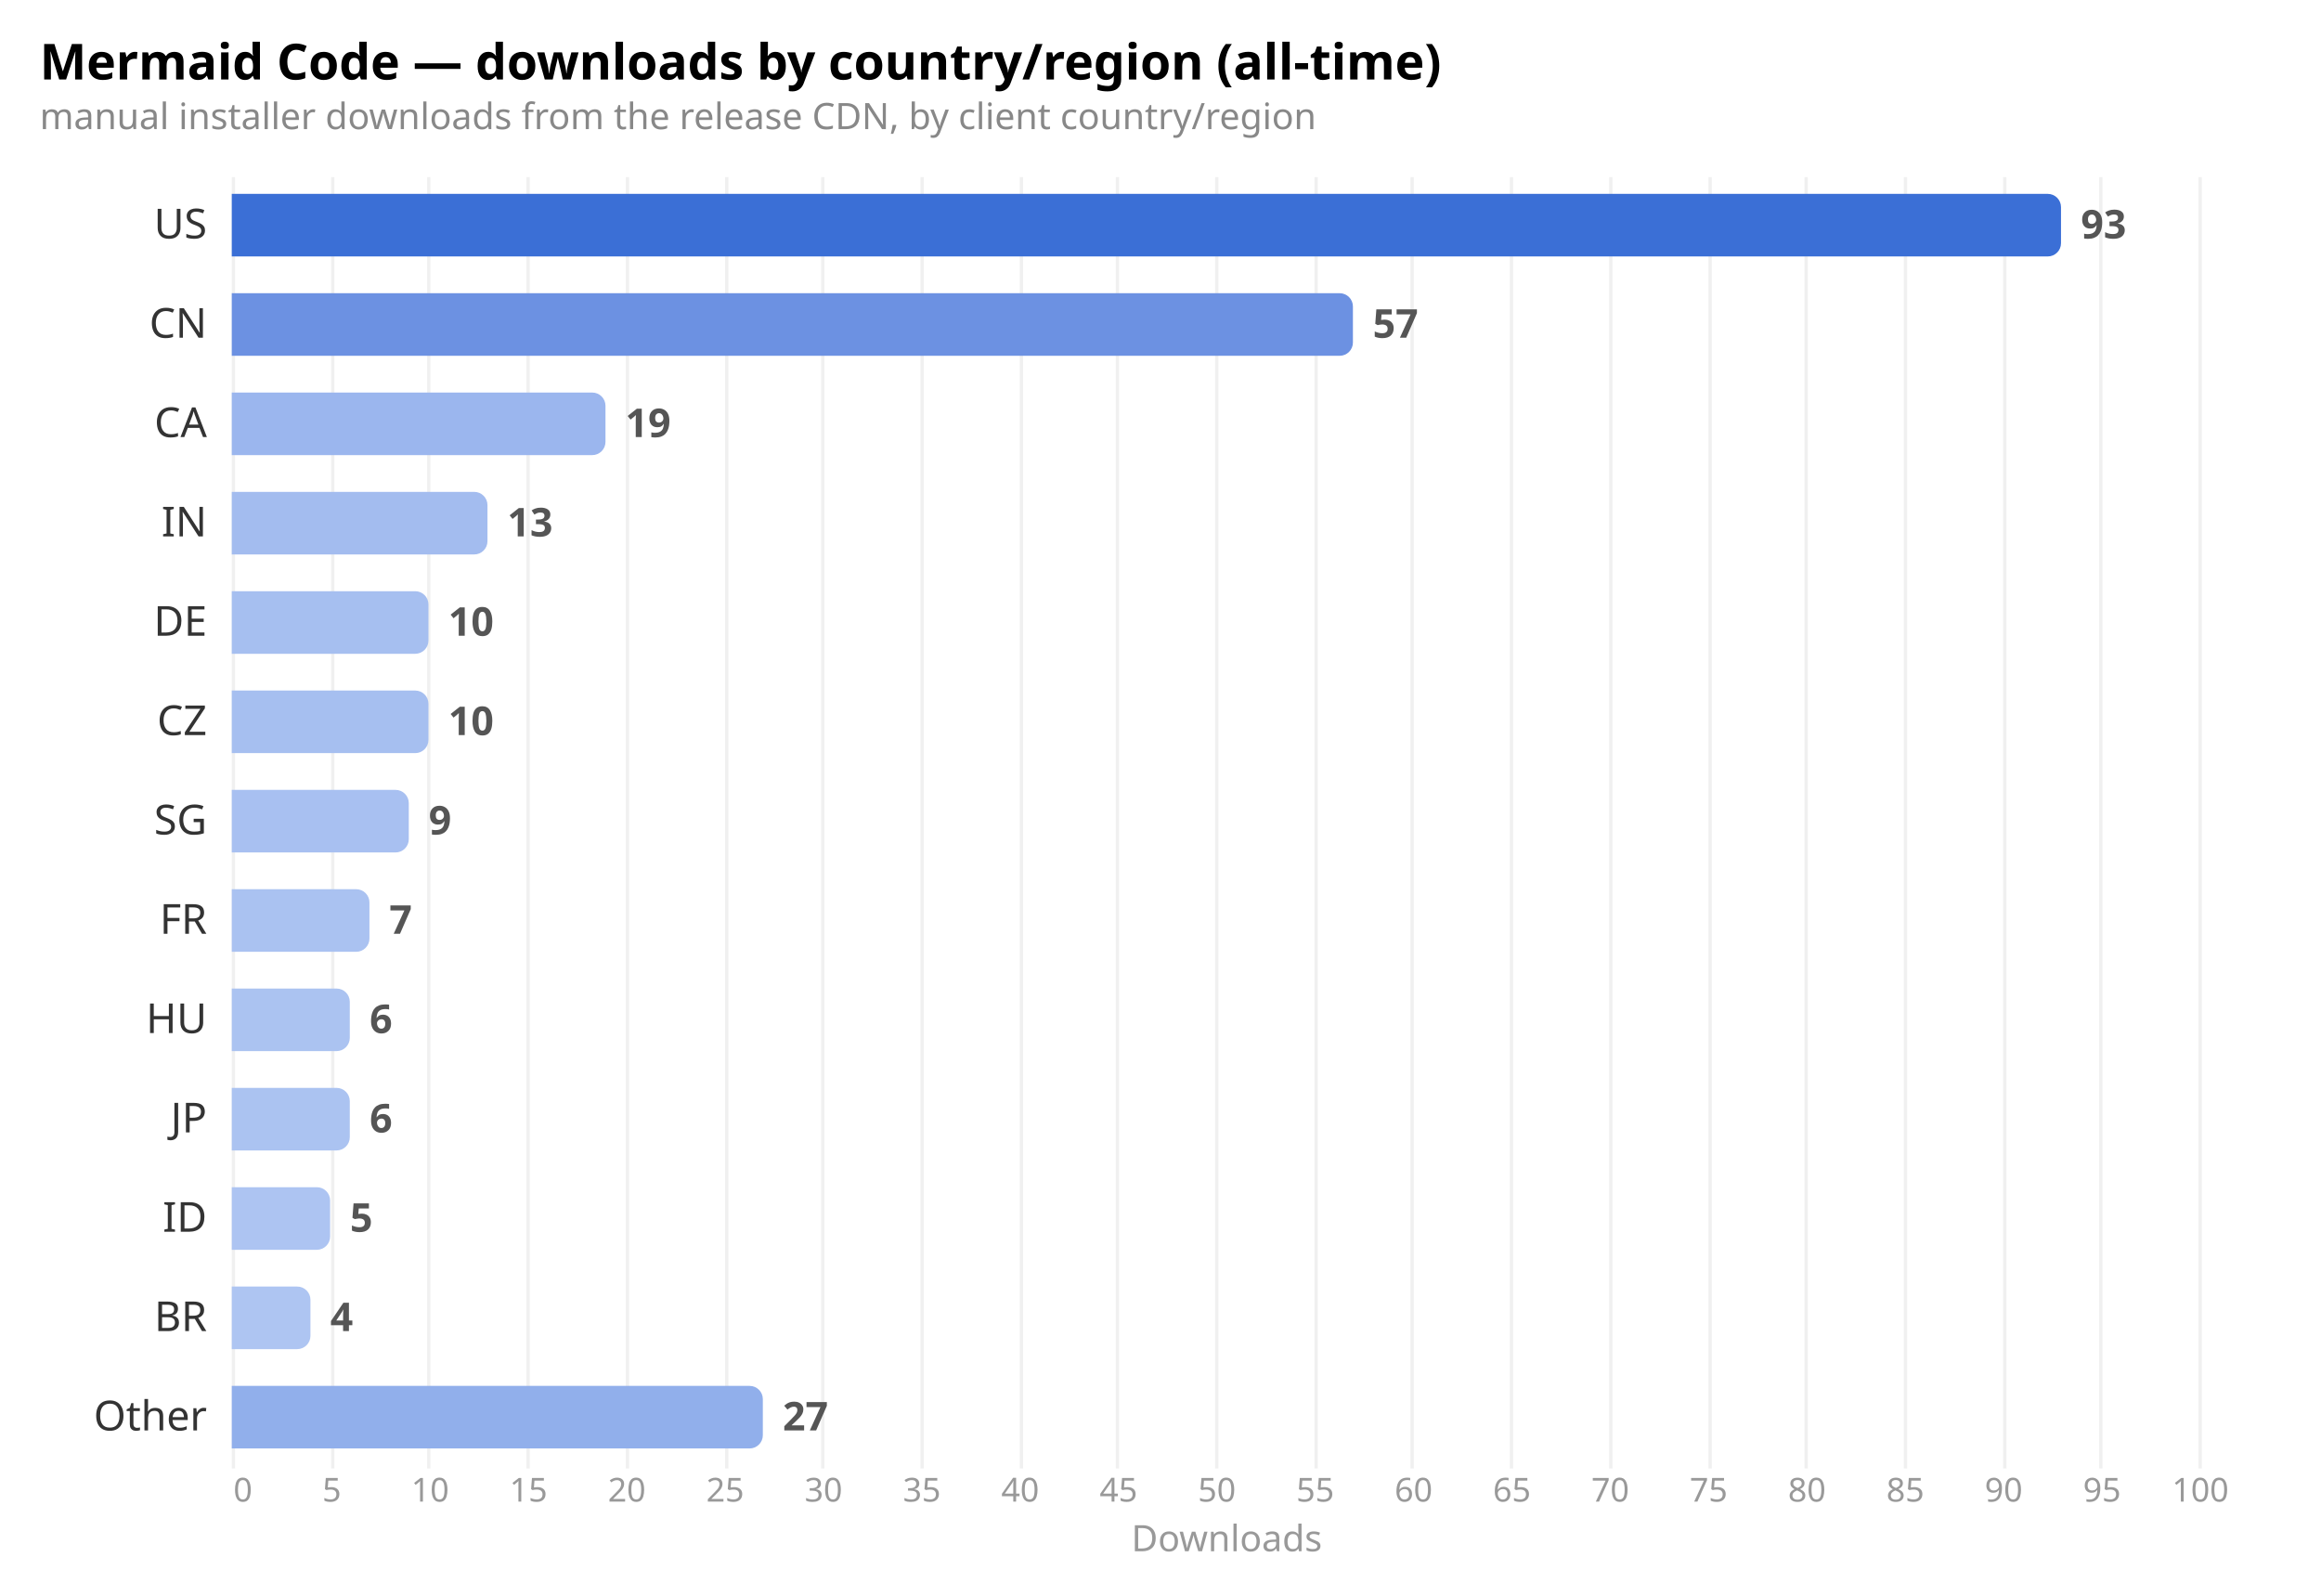
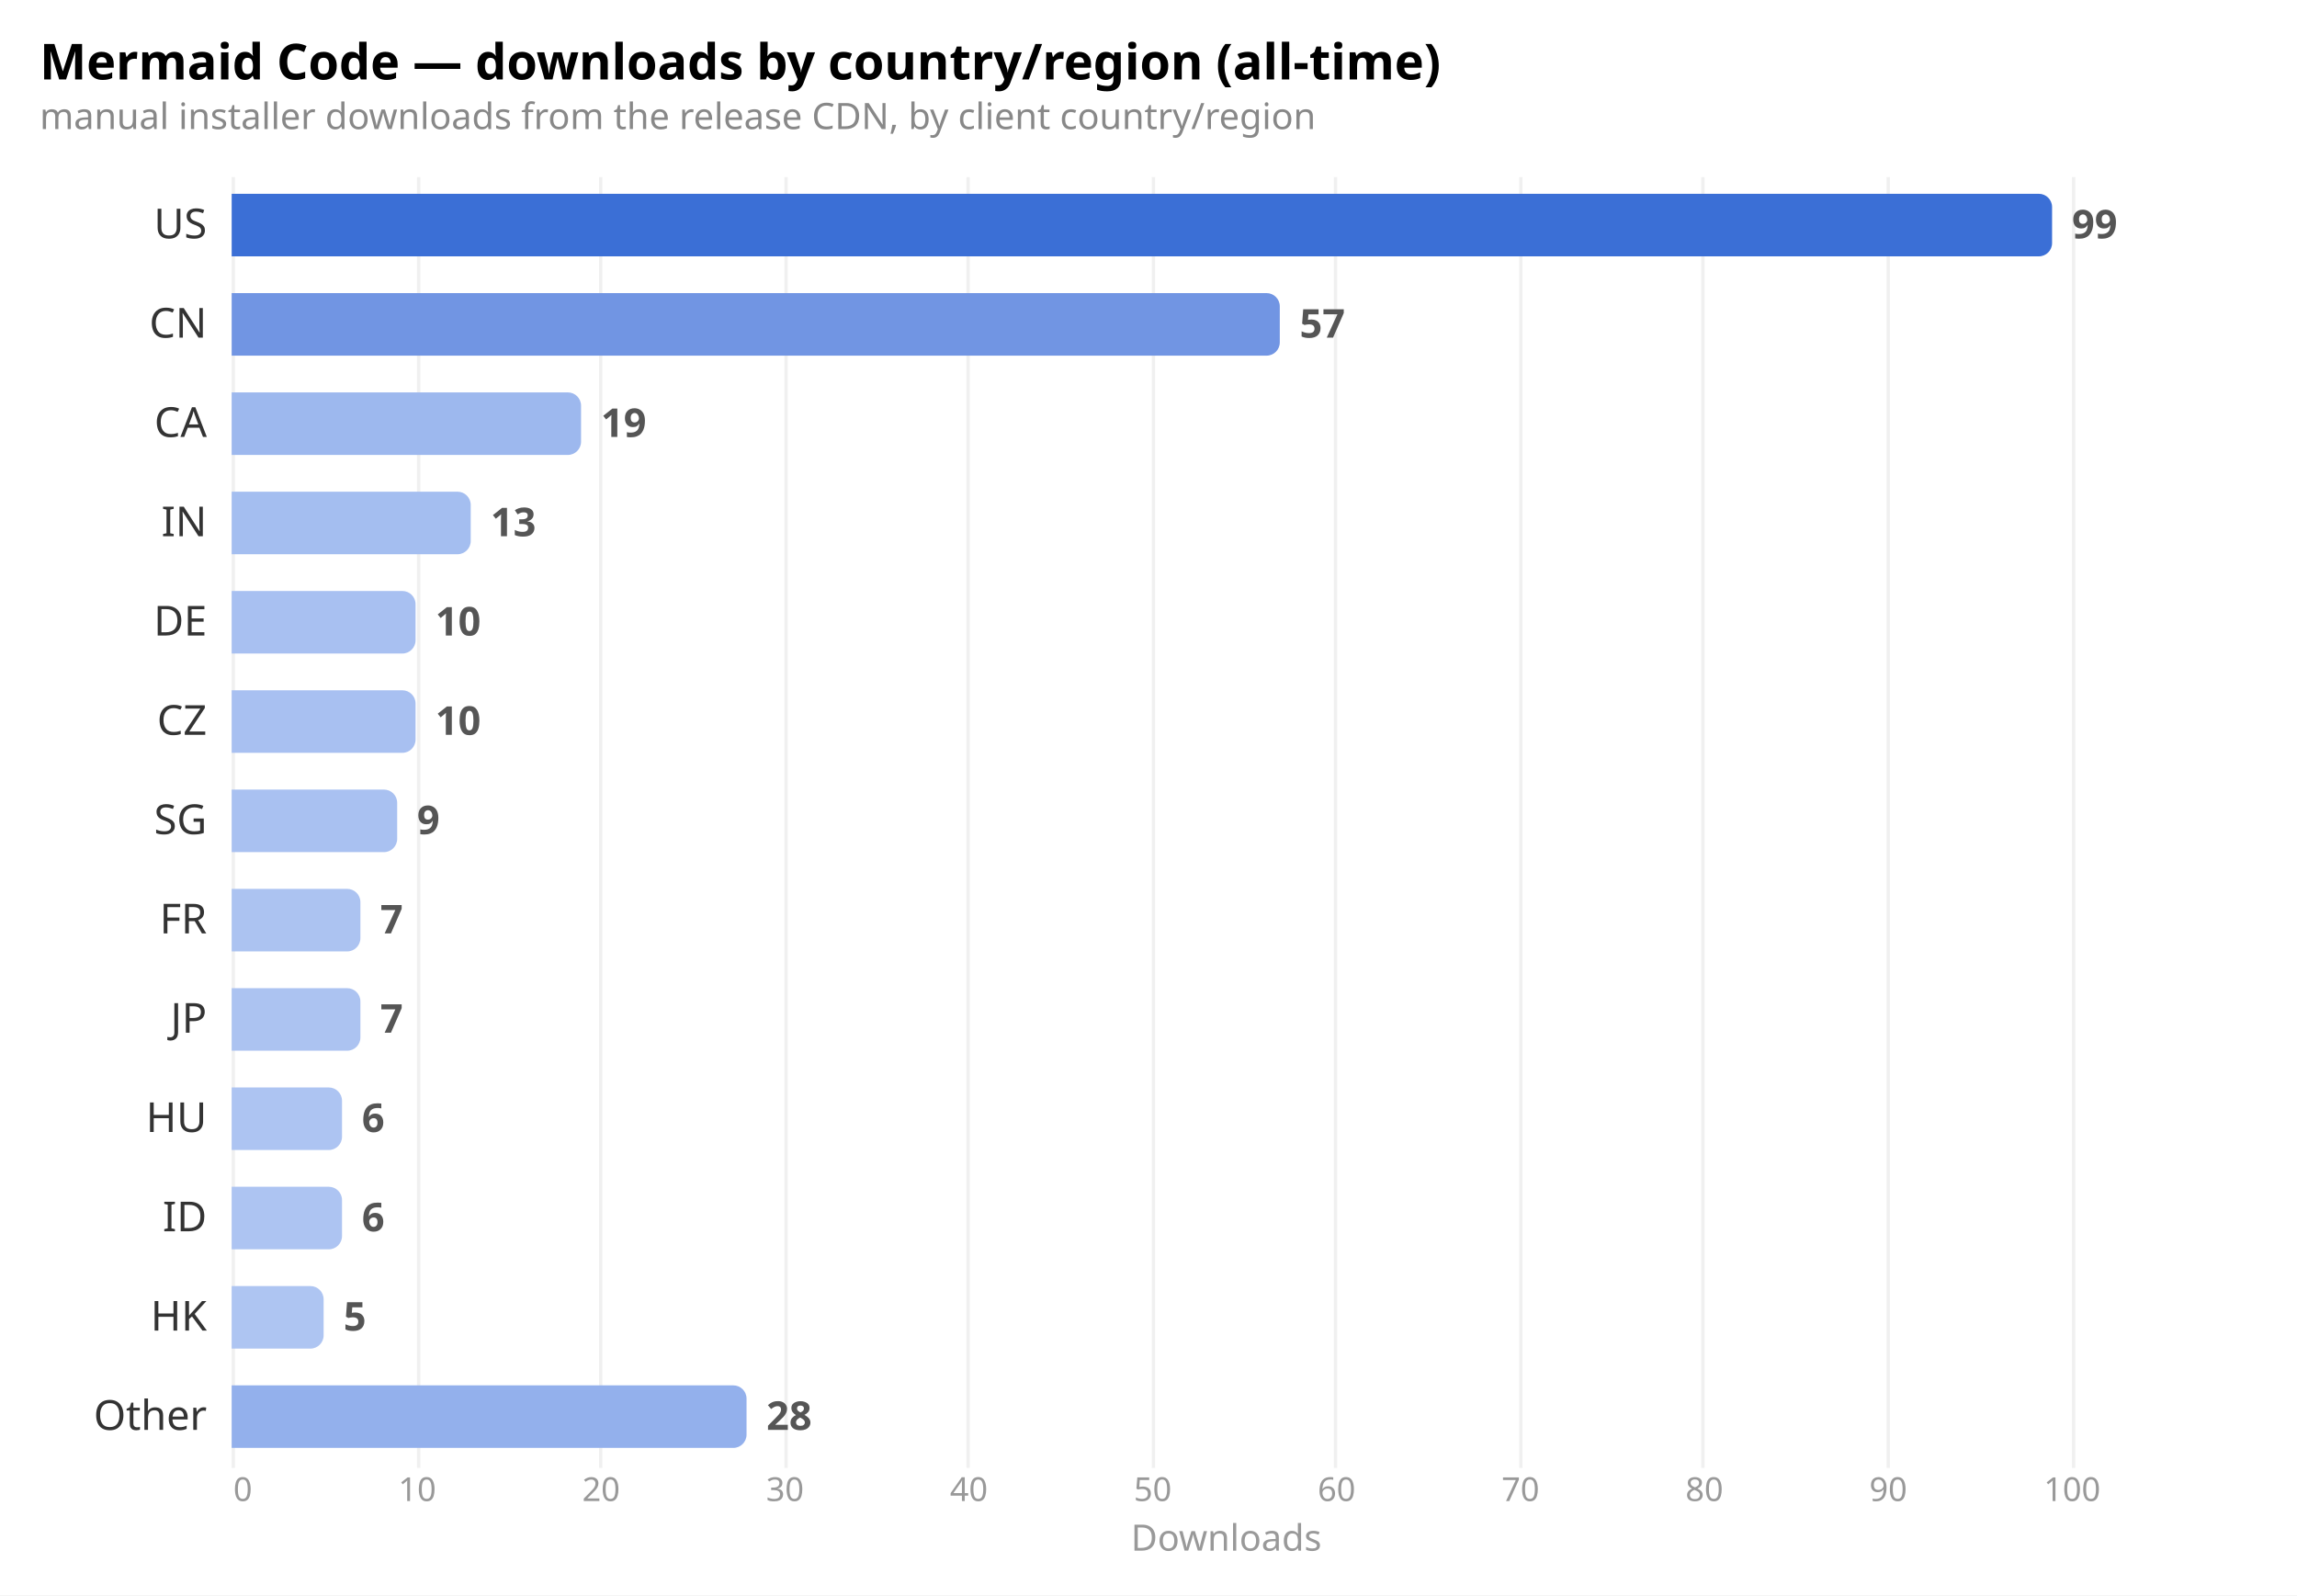
- <svg xmlns="http://www.w3.org/2000/svg" version="1.1" class="marks" width="701" height="482" viewBox="0 0 701 482">
-   <rect width="701" height="482" fill="white" />
+ <svg xmlns="http://www.w3.org/2000/svg" version="1.1" class="marks" width="694" height="482" viewBox="0 0 694 482">
+   <rect width="694" height="482" fill="white" />
  <g fill="none" stroke-miterlimit="4" transform="translate(70,53)">
    <g class="mark-group role-frame root" role="graphics-object" aria-roledescription="group mark container">
      <g transform="translate(0,0)">
        <path class="background" aria-hidden="true" d="M0,0h600v390h-600Z" />
        <g>
          <g class="mark-group role-axis" aria-hidden="true">
            <g transform="translate(0.5,390.5)">
              <path class="background" aria-hidden="true" d="M0,0h0v0h0Z" pointer-events="none" />
              <g>
                <g class="mark-rule role-axis-grid" pointer-events="none">
                  <line transform="translate(0,0)" x2="0" y2="-390" stroke="#f0f0f0" stroke-width="1" opacity="1" />
-                   <line transform="translate(30,0)" x2="0" y2="-390" stroke="#f0f0f0" stroke-width="1" opacity="1" />
-                   <line transform="translate(59,0)" x2="0" y2="-390" stroke="#f0f0f0" stroke-width="1" opacity="1" />
-                   <line transform="translate(89,0)" x2="0" y2="-390" stroke="#f0f0f0" stroke-width="1" opacity="1" />
-                   <line transform="translate(119,0)" x2="0" y2="-390" stroke="#f0f0f0" stroke-width="1" opacity="1" />
-                   <line transform="translate(149,0)" x2="0" y2="-390" stroke="#f0f0f0" stroke-width="1" opacity="1" />
-                   <line transform="translate(178,0)" x2="0" y2="-390" stroke="#f0f0f0" stroke-width="1" opacity="1" />
-                   <line transform="translate(208,0)" x2="0" y2="-390" stroke="#f0f0f0" stroke-width="1" opacity="1" />
-                   <line transform="translate(238,0)" x2="0" y2="-390" stroke="#f0f0f0" stroke-width="1" opacity="1" />
-                   <line transform="translate(267,0)" x2="0" y2="-390" stroke="#f0f0f0" stroke-width="1" opacity="1" />
-                   <line transform="translate(297,0)" x2="0" y2="-390" stroke="#f0f0f0" stroke-width="1" opacity="1" />
-                   <line transform="translate(327,0)" x2="0" y2="-390" stroke="#f0f0f0" stroke-width="1" opacity="1" />
-                   <line transform="translate(356,0)" x2="0" y2="-390" stroke="#f0f0f0" stroke-width="1" opacity="1" />
-                   <line transform="translate(386,0)" x2="0" y2="-390" stroke="#f0f0f0" stroke-width="1" opacity="1" />
-                   <line transform="translate(416,0)" x2="0" y2="-390" stroke="#f0f0f0" stroke-width="1" opacity="1" />
-                   <line transform="translate(446,0)" x2="0" y2="-390" stroke="#f0f0f0" stroke-width="1" opacity="1" />
-                   <line transform="translate(475,0)" x2="0" y2="-390" stroke="#f0f0f0" stroke-width="1" opacity="1" />
-                   <line transform="translate(505,0)" x2="0" y2="-390" stroke="#f0f0f0" stroke-width="1" opacity="1" />
-                   <line transform="translate(535,0)" x2="0" y2="-390" stroke="#f0f0f0" stroke-width="1" opacity="1" />
-                   <line transform="translate(564,0)" x2="0" y2="-390" stroke="#f0f0f0" stroke-width="1" opacity="1" />
-                   <line transform="translate(594,0)" x2="0" y2="-390" stroke="#f0f0f0" stroke-width="1" opacity="1" />
+                   <line transform="translate(56,0)" x2="0" y2="-390" stroke="#f0f0f0" stroke-width="1" opacity="1" />
+                   <line transform="translate(111,0)" x2="0" y2="-390" stroke="#f0f0f0" stroke-width="1" opacity="1" />
+                   <line transform="translate(167,0)" x2="0" y2="-390" stroke="#f0f0f0" stroke-width="1" opacity="1" />
+                   <line transform="translate(222,0)" x2="0" y2="-390" stroke="#f0f0f0" stroke-width="1" opacity="1" />
+                   <line transform="translate(278,0)" x2="0" y2="-390" stroke="#f0f0f0" stroke-width="1" opacity="1" />
+                   <line transform="translate(333,0)" x2="0" y2="-390" stroke="#f0f0f0" stroke-width="1" opacity="1" />
+                   <line transform="translate(389,0)" x2="0" y2="-390" stroke="#f0f0f0" stroke-width="1" opacity="1" />
+                   <line transform="translate(444,0)" x2="0" y2="-390" stroke="#f0f0f0" stroke-width="1" opacity="1" />
+                   <line transform="translate(500,0)" x2="0" y2="-390" stroke="#f0f0f0" stroke-width="1" opacity="1" />
+                   <line transform="translate(556,0)" x2="0" y2="-390" stroke="#f0f0f0" stroke-width="1" opacity="1" />
                </g>
              </g>
              <path class="foreground" aria-hidden="true" d="" pointer-events="none" display="none" />
            </g>
          </g>
-           <g class="mark-group role-axis" role="graphics-symbol" aria-roledescription="axis" aria-label="X-axis titled 'Downloads' for a linear scale with values from 0 to 101">
+           <g class="mark-group role-axis" role="graphics-symbol" aria-roledescription="axis" aria-label="X-axis titled 'Downloads' for a linear scale with values from 0 to 108">
            <g transform="translate(0.5,390.5)">
              <path class="background" aria-hidden="true" d="M0,0h0v0h0Z" pointer-events="none" />
              <g>
                <g class="mark-text role-axis-label" pointer-events="none">
                  <text text-anchor="start" transform="translate(0,10)" font-family="sans-serif" font-size="10px" fill="#999" opacity="1">0</text>
-                   <text text-anchor="middle" transform="translate(29.70297,10)" font-family="sans-serif" font-size="10px" fill="#999" opacity="1">5</text>
-                   <text text-anchor="middle" transform="translate(59.40594,10)" font-family="sans-serif" font-size="10px" fill="#999" opacity="1">10</text>
-                   <text text-anchor="middle" transform="translate(89.10891,10)" font-family="sans-serif" font-size="10px" fill="#999" opacity="1">15</text>
-                   <text text-anchor="middle" transform="translate(118.8119,10)" font-family="sans-serif" font-size="10px" fill="#999" opacity="1">20</text>
-                   <text text-anchor="middle" transform="translate(148.5149,10)" font-family="sans-serif" font-size="10px" fill="#999" opacity="1">25</text>
-                   <text text-anchor="middle" transform="translate(178.2178,10)" font-family="sans-serif" font-size="10px" fill="#999" opacity="1">30</text>
-                   <text text-anchor="middle" transform="translate(207.9208,10)" font-family="sans-serif" font-size="10px" fill="#999" opacity="1">35</text>
-                   <text text-anchor="middle" transform="translate(237.6238,10)" font-family="sans-serif" font-size="10px" fill="#999" opacity="1">40</text>
-                   <text text-anchor="middle" transform="translate(267.3267,10)" font-family="sans-serif" font-size="10px" fill="#999" opacity="1">45</text>
-                   <text text-anchor="middle" transform="translate(297.0297,10)" font-family="sans-serif" font-size="10px" fill="#999" opacity="1">50</text>
-                   <text text-anchor="middle" transform="translate(326.7327,10)" font-family="sans-serif" font-size="10px" fill="#999" opacity="1">55</text>
-                   <text text-anchor="middle" transform="translate(356.4356,10)" font-family="sans-serif" font-size="10px" fill="#999" opacity="1">60</text>
-                   <text text-anchor="middle" transform="translate(386.1386,10)" font-family="sans-serif" font-size="10px" fill="#999" opacity="1">65</text>
-                   <text text-anchor="middle" transform="translate(415.8416,10)" font-family="sans-serif" font-size="10px" fill="#999" opacity="1">70</text>
-                   <text text-anchor="middle" transform="translate(445.5446,10)" font-family="sans-serif" font-size="10px" fill="#999" opacity="1">75</text>
-                   <text text-anchor="middle" transform="translate(475.2475,10)" font-family="sans-serif" font-size="10px" fill="#999" opacity="1">80</text>
-                   <text text-anchor="middle" transform="translate(504.9505,10)" font-family="sans-serif" font-size="10px" fill="#999" opacity="1">85</text>
-                   <text text-anchor="middle" transform="translate(534.6535,10)" font-family="sans-serif" font-size="10px" fill="#999" opacity="1">90</text>
-                   <text text-anchor="middle" transform="translate(564.3564,10)" font-family="sans-serif" font-size="10px" fill="#999" opacity="1">95</text>
-                   <text text-anchor="middle" transform="translate(594.0594,10)" font-family="sans-serif" font-size="10px" fill="#999" opacity="1">100</text>
+                   <text text-anchor="middle" transform="translate(55.55556,10)" font-family="sans-serif" font-size="10px" fill="#999" opacity="1">10</text>
+                   <text text-anchor="middle" transform="translate(111.1111,10)" font-family="sans-serif" font-size="10px" fill="#999" opacity="1">20</text>
+                   <text text-anchor="middle" transform="translate(166.6667,10)" font-family="sans-serif" font-size="10px" fill="#999" opacity="1">30</text>
+                   <text text-anchor="middle" transform="translate(222.2222,10)" font-family="sans-serif" font-size="10px" fill="#999" opacity="1">40</text>
+                   <text text-anchor="middle" transform="translate(277.7778,10)" font-family="sans-serif" font-size="10px" fill="#999" opacity="1">50</text>
+                   <text text-anchor="middle" transform="translate(333.3333,10)" font-family="sans-serif" font-size="10px" fill="#999" opacity="1">60</text>
+                   <text text-anchor="middle" transform="translate(388.8889,10)" font-family="sans-serif" font-size="10px" fill="#999" opacity="1">70</text>
+                   <text text-anchor="middle" transform="translate(444.4444,10)" font-family="sans-serif" font-size="10px" fill="#999" opacity="1">80</text>
+                   <text text-anchor="middle" transform="translate(500,10)" font-family="sans-serif" font-size="10px" fill="#999" opacity="1">90</text>
+                   <text text-anchor="middle" transform="translate(555.5556,10)" font-family="sans-serif" font-size="10px" fill="#999" opacity="1">100</text>
                </g>
                <g class="mark-text role-axis-title" pointer-events="none">
                  <text text-anchor="middle" transform="translate(300,25)" font-family="sans-serif" font-size="11px" font-weight="500" fill="#999" opacity="1">Downloads</text>
                </g>
              </g>
              <path class="foreground" aria-hidden="true" d="" pointer-events="none" display="none" />
            </g>
          </g>
          <g class="mark-group role-axis" role="graphics-symbol" aria-roledescription="axis" aria-label="Y-axis for a discrete scale with 13 values: US, CN, CA, IN, DE, ending with Other">
            <g transform="translate(0.5,0.5)">
              <path class="background" aria-hidden="true" d="M0,0h0v0h0Z" pointer-events="none" />
              <g>
                <g class="mark-text role-axis-label" pointer-events="none">
                  <text text-anchor="end" transform="translate(-8,18.5)" font-family="sans-serif" font-size="12.5px" font-weight="500" fill="#333" opacity="1">US</text>
                  <text text-anchor="end" transform="translate(-8,48.5)" font-family="sans-serif" font-size="12.5px" font-weight="500" fill="#333" opacity="1">CN</text>
                  <text text-anchor="end" transform="translate(-8,78.5)" font-family="sans-serif" font-size="12.5px" font-weight="500" fill="#333" opacity="1">CA</text>
                  <text text-anchor="end" transform="translate(-8,108.5)" font-family="sans-serif" font-size="12.5px" font-weight="500" fill="#333" opacity="1">IN</text>
                  <text text-anchor="end" transform="translate(-8,138.5)" font-family="sans-serif" font-size="12.5px" font-weight="500" fill="#333" opacity="1">DE</text>
                  <text text-anchor="end" transform="translate(-8,168.5)" font-family="sans-serif" font-size="12.5px" font-weight="500" fill="#333" opacity="1">CZ</text>
                  <text text-anchor="end" transform="translate(-8,198.5)" font-family="sans-serif" font-size="12.5px" font-weight="500" fill="#333" opacity="1">SG</text>
                  <text text-anchor="end" transform="translate(-8,228.5)" font-family="sans-serif" font-size="12.5px" font-weight="500" fill="#333" opacity="1">FR</text>
-                   <text text-anchor="end" transform="translate(-8,258.5)" font-family="sans-serif" font-size="12.5px" font-weight="500" fill="#333" opacity="1">HU</text>
-                   <text text-anchor="end" transform="translate(-8,288.5)" font-family="sans-serif" font-size="12.5px" font-weight="500" fill="#333" opacity="1">JP</text>
+                   <text text-anchor="end" transform="translate(-8,258.5)" font-family="sans-serif" font-size="12.5px" font-weight="500" fill="#333" opacity="1">JP</text>
+                   <text text-anchor="end" transform="translate(-8,288.5)" font-family="sans-serif" font-size="12.5px" font-weight="500" fill="#333" opacity="1">HU</text>
                  <text text-anchor="end" transform="translate(-8,318.5)" font-family="sans-serif" font-size="12.5px" font-weight="500" fill="#333" opacity="1">ID</text>
-                   <text text-anchor="end" transform="translate(-8,348.5)" font-family="sans-serif" font-size="12.5px" font-weight="500" fill="#333" opacity="1">BR</text>
+                   <text text-anchor="end" transform="translate(-8,348.5)" font-family="sans-serif" font-size="12.5px" font-weight="500" fill="#333" opacity="1">HK</text>
                  <text text-anchor="end" transform="translate(-8,378.5)" font-family="sans-serif" font-size="12.5px" font-weight="500" fill="#333" opacity="1">Other</text>
                </g>
              </g>
              <path class="foreground" aria-hidden="true" d="" pointer-events="none" display="none" />
            </g>
          </g>
          <g class="mark-group role-scope" role="graphics-object" aria-roledescription="group mark container">
            <g transform="translate(0,5.55)">
-               <path class="background" aria-hidden="true" d="M0,0L548.475,0C550.683,0,552.475,1.792,552.475,4L552.475,14.9C552.475,17.108,550.683,18.9,548.475,18.9L0,18.9C0,18.9,0,18.9,0,18.9L0,0C0,0,0,0,0,0Z" />
+               <path class="background" aria-hidden="true" d="M0,0L546,0C548.208,0,550,1.792,550,4L550,14.9C550,17.108,548.208,18.9,546,18.9L0,18.9C0,18.9,0,18.9,0,18.9L0,0C0,0,0,0,0,0Z" />
              <g clip-path="url(#clip1)">
                <g class="mark-group role-scope" role="graphics-object" aria-roledescription="group mark container">
                  <g transform="translate(0,0)">
                    <path class="background" aria-hidden="true" d="M0,0h0v18.9h0Z" />
                    <g>
                      <g class="mark-rect role-mark layer_0_marks" role="graphics-object" aria-roledescription="rect mark container">
-                         <path aria-label="Downloads: 93; country: US; downloads: 93" role="graphics-symbol" aria-roledescription="bar" d="M0,0h552.475v18.9h-552.475Z" fill="rgb(59, 111, 214)" />
+                         <path aria-label="Downloads: 99; country: US; downloads: 99" role="graphics-symbol" aria-roledescription="bar" d="M0,0h550v18.9h-550Z" fill="rgb(59, 111, 214)" />
                      </g>
                    </g>
                    <path class="foreground" aria-hidden="true" d="" display="none" />
                  </g>
                </g>
              </g>
              <path class="foreground" aria-hidden="true" d="" display="none" />
            </g>
            <g transform="translate(0,35.55)">
-               <path class="background" aria-hidden="true" d="M0,0L334.614,0C336.822,0,338.614,1.792,338.614,4L338.614,14.9C338.614,17.108,336.822,18.9,334.614,18.9L0,18.9C0,18.9,0,18.9,0,18.9L0,0C0,0,0,0,0,0Z" />
+               <path class="background" aria-hidden="true" d="M0,0L312.667,0C314.874,0,316.667,1.792,316.667,4L316.667,14.9C316.667,17.108,314.874,18.9,312.667,18.9L0,18.9C0,18.9,0,18.9,0,18.9L0,0C0,0,0,0,0,0Z" />
              <g clip-path="url(#clip2)">
                <g class="mark-group role-scope" role="graphics-object" aria-roledescription="group mark container">
                  <g transform="translate(0,0)">
                    <path class="background" aria-hidden="true" d="M0,0h0v18.9h0Z" />
                    <g>
                      <g class="mark-rect role-mark layer_0_marks" role="graphics-object" aria-roledescription="rect mark container">
-                         <path aria-label="Downloads: 57; country: CN; downloads: 57" role="graphics-symbol" aria-roledescription="bar" d="M0,0h338.614v18.9h-338.614Z" fill="rgb(108, 145, 226)" />
+                         <path aria-label="Downloads: 57; country: CN; downloads: 57" role="graphics-symbol" aria-roledescription="bar" d="M0,0h316.667v18.9h-316.667Z" fill="rgb(113, 149, 227)" />
                      </g>
                    </g>
                    <path class="foreground" aria-hidden="true" d="" display="none" />
                  </g>
                </g>
              </g>
              <path class="foreground" aria-hidden="true" d="" display="none" />
            </g>
            <g transform="translate(0,65.55)">
-               <path class="background" aria-hidden="true" d="M0,0L108.871,0C111.079,0,112.871,1.792,112.871,4L112.871,14.9C112.871,17.108,111.079,18.9,108.871,18.9L0,18.9C0,18.9,0,18.9,0,18.9L0,0C0,0,0,0,0,0Z" />
+               <path class="background" aria-hidden="true" d="M0,0L101.556,0C103.763,0,105.556,1.792,105.556,4L105.556,14.9C105.556,17.108,103.763,18.9,101.556,18.9L0,18.9C0,18.9,0,18.9,0,18.9L0,0C0,0,0,0,0,0Z" />
              <g clip-path="url(#clip3)">
                <g class="mark-group role-scope" role="graphics-object" aria-roledescription="group mark container">
                  <g transform="translate(0,0)">
                    <path class="background" aria-hidden="true" d="M0,0h0v18.9h0Z" />
                    <g>
                      <g class="mark-rect role-mark layer_0_marks" role="graphics-object" aria-roledescription="rect mark container">
-                         <path aria-label="Downloads: 19; country: CA; downloads: 19" role="graphics-symbol" aria-roledescription="bar" d="M0,0h112.871v18.9h-112.871Z" fill="rgb(155, 182, 238)" />
+                         <path aria-label="Downloads: 19; country: CA; downloads: 19" role="graphics-symbol" aria-roledescription="bar" d="M0,0h105.556v18.9h-105.556Z" fill="rgb(157, 184, 238)" />
                      </g>
                    </g>
                    <path class="foreground" aria-hidden="true" d="" display="none" />
                  </g>
                </g>
              </g>
              <path class="foreground" aria-hidden="true" d="" display="none" />
            </g>
            <g transform="translate(0,95.55)">
-               <path class="background" aria-hidden="true" d="M0,0L73.228,0C75.435,0,77.228,1.792,77.228,4L77.228,14.9C77.228,17.108,75.435,18.9,73.228,18.9L0,18.9C0,18.9,0,18.9,0,18.9L0,0C0,0,0,0,0,0Z" />
+               <path class="background" aria-hidden="true" d="M0,0L68.222,0C70.43,0,72.222,1.792,72.222,4L72.222,14.9C72.222,17.108,70.43,18.9,68.222,18.9L0,18.9C0,18.9,0,18.9,0,18.9L0,0C0,0,0,0,0,0Z" />
              <g clip-path="url(#clip4)">
                <g class="mark-group role-scope" role="graphics-object" aria-roledescription="group mark container">
                  <g transform="translate(0,0)">
                    <path class="background" aria-hidden="true" d="M0,0h0v18.9h0Z" />
                    <g>
                      <g class="mark-rect role-mark layer_0_marks" role="graphics-object" aria-roledescription="rect mark container">
-                         <path aria-label="Downloads: 13; country: IN; downloads: 13" role="graphics-symbol" aria-roledescription="bar" d="M0,0h77.228v18.9h-77.228Z" fill="rgb(163, 188, 239)" />
+                         <path aria-label="Downloads: 13; country: IN; downloads: 13" role="graphics-symbol" aria-roledescription="bar" d="M0,0h72.222v18.9h-72.222Z" fill="rgb(164, 190, 240)" />
                      </g>
                    </g>
                    <path class="foreground" aria-hidden="true" d="" display="none" />
                  </g>
                </g>
              </g>
              <path class="foreground" aria-hidden="true" d="" display="none" />
            </g>
            <g transform="translate(0,125.55)">
-               <path class="background" aria-hidden="true" d="M0,0L55.406,0C57.614,0,59.406,1.792,59.406,4L59.406,14.9C59.406,17.108,57.614,18.9,55.406,18.9L0,18.9C0,18.9,0,18.9,0,18.9L0,0C0,0,0,0,0,0Z" />
+               <path class="background" aria-hidden="true" d="M0,0L51.556,0C53.763,0,55.556,1.792,55.556,4L55.556,14.9C55.556,17.108,53.763,18.9,51.556,18.9L0,18.9C0,18.9,0,18.9,0,18.9L0,0C0,0,0,0,0,0Z" />
              <g clip-path="url(#clip5)">
                <g class="mark-group role-scope" role="graphics-object" aria-roledescription="group mark container">
                  <g transform="translate(0,0)">
                    <path class="background" aria-hidden="true" d="M0,0h0v18.9h0Z" />
                    <g>
                      <g class="mark-rect role-mark layer_0_marks" role="graphics-object" aria-roledescription="rect mark container">
-                         <path aria-label="Downloads: 10; country: DE; downloads: 10" role="graphics-symbol" aria-roledescription="bar" d="M0,0h59.406v18.9h-59.406Z" fill="rgb(166, 191, 240)" />
+                         <path aria-label="Downloads: 10; country: DE; downloads: 10" role="graphics-symbol" aria-roledescription="bar" d="M0,0h55.556v18.9h-55.556Z" fill="rgb(168, 192, 241)" />
                      </g>
                    </g>
                    <path class="foreground" aria-hidden="true" d="" display="none" />
                  </g>
                </g>
              </g>
              <path class="foreground" aria-hidden="true" d="" display="none" />
            </g>
            <g transform="translate(0,155.55)">
-               <path class="background" aria-hidden="true" d="M0,0L55.406,0C57.614,0,59.406,1.792,59.406,4L59.406,14.9C59.406,17.108,57.614,18.9,55.406,18.9L0,18.9C0,18.9,0,18.9,0,18.9L0,0C0,0,0,0,0,0Z" />
+               <path class="background" aria-hidden="true" d="M0,0L51.556,0C53.763,0,55.556,1.792,55.556,4L55.556,14.9C55.556,17.108,53.763,18.9,51.556,18.9L0,18.9C0,18.9,0,18.9,0,18.9L0,0C0,0,0,0,0,0Z" />
              <g clip-path="url(#clip6)">
                <g class="mark-group role-scope" role="graphics-object" aria-roledescription="group mark container">
                  <g transform="translate(0,0)">
                    <path class="background" aria-hidden="true" d="M0,0h0v18.9h0Z" />
                    <g>
                      <g class="mark-rect role-mark layer_0_marks" role="graphics-object" aria-roledescription="rect mark container">
-                         <path aria-label="Downloads: 10; country: CZ; downloads: 10" role="graphics-symbol" aria-roledescription="bar" d="M0,0h59.406v18.9h-59.406Z" fill="rgb(166, 191, 240)" />
+                         <path aria-label="Downloads: 10; country: CZ; downloads: 10" role="graphics-symbol" aria-roledescription="bar" d="M0,0h55.556v18.9h-55.556Z" fill="rgb(168, 192, 241)" />
                      </g>
                    </g>
                    <path class="foreground" aria-hidden="true" d="" display="none" />
                  </g>
                </g>
              </g>
              <path class="foreground" aria-hidden="true" d="" display="none" />
            </g>
            <g transform="translate(0,185.55)">
-               <path class="background" aria-hidden="true" d="M0,0L49.465,0C51.673,0,53.465,1.792,53.465,4L53.465,14.9C53.465,17.108,51.673,18.9,49.465,18.9L0,18.9C0,18.9,0,18.9,0,18.9L0,0C0,0,0,0,0,0Z" />
+               <path class="background" aria-hidden="true" d="M0,0L46,0C48.208,0,50,1.792,50,4L50,14.9C50,17.108,48.208,18.9,46,18.9L0,18.9C0,18.9,0,18.9,0,18.9L0,0C0,0,0,0,0,0Z" />
              <g clip-path="url(#clip7)">
                <g class="mark-group role-scope" role="graphics-object" aria-roledescription="group mark container">
                  <g transform="translate(0,0)">
                    <path class="background" aria-hidden="true" d="M0,0h0v18.9h0Z" />
                    <g>
                      <g class="mark-rect role-mark layer_0_marks" role="graphics-object" aria-roledescription="rect mark container">
-                         <path aria-label="Downloads: 9; country: SG; downloads: 9" role="graphics-symbol" aria-roledescription="bar" d="M0,0h53.465v18.9h-53.465Z" fill="rgb(168, 192, 241)" />
+                         <path aria-label="Downloads: 9; country: SG; downloads: 9" role="graphics-symbol" aria-roledescription="bar" d="M0,0h50v18.9h-50Z" fill="rgb(169, 193, 241)" />
                      </g>
                    </g>
                    <path class="foreground" aria-hidden="true" d="" display="none" />
                  </g>
                </g>
              </g>
              <path class="foreground" aria-hidden="true" d="" display="none" />
            </g>
            <g transform="translate(0,215.55)">
-               <path class="background" aria-hidden="true" d="M0,0L37.584,0C39.792,0,41.584,1.792,41.584,4L41.584,14.9C41.584,17.108,39.792,18.9,37.584,18.9L0,18.9C0,18.9,0,18.9,0,18.9L0,0C0,0,0,0,0,0Z" />
+               <path class="background" aria-hidden="true" d="M0,0L34.889,0C37.097,0,38.889,1.792,38.889,4L38.889,14.9C38.889,17.108,37.097,18.9,34.889,18.9L0,18.9C0,18.9,0,18.9,0,18.9L0,0C0,0,0,0,0,0Z" />
              <g clip-path="url(#clip8)">
                <g class="mark-group role-scope" role="graphics-object" aria-roledescription="group mark container">
                  <g transform="translate(0,0)">
                    <path class="background" aria-hidden="true" d="M0,0h0v18.9h0Z" />
                    <g>
                      <g class="mark-rect role-mark layer_0_marks" role="graphics-object" aria-roledescription="rect mark container">
-                         <path aria-label="Downloads: 7; country: FR; downloads: 7" role="graphics-symbol" aria-roledescription="bar" d="M0,0h41.584v18.9h-41.584Z" fill="rgb(170, 194, 241)" />
+                         <path aria-label="Downloads: 7; country: FR; downloads: 7" role="graphics-symbol" aria-roledescription="bar" d="M0,0h38.889v18.9h-38.889Z" fill="rgb(172, 195, 241)" />
                      </g>
                    </g>
                    <path class="foreground" aria-hidden="true" d="" display="none" />
                  </g>
                </g>
              </g>
              <path class="foreground" aria-hidden="true" d="" display="none" />
            </g>
            <g transform="translate(0,245.55)">
-               <path class="background" aria-hidden="true" d="M0,0L31.644,0C33.851,0,35.644,1.792,35.644,4L35.644,14.9C35.644,17.108,33.851,18.9,31.644,18.9L0,18.9C0,18.9,0,18.9,0,18.9L0,0C0,0,0,0,0,0Z" />
+               <path class="background" aria-hidden="true" d="M0,0L34.889,0C37.097,0,38.889,1.792,38.889,4L38.889,14.9C38.889,17.108,37.097,18.9,34.889,18.9L0,18.9C0,18.9,0,18.9,0,18.9L0,0C0,0,0,0,0,0Z" />
              <g clip-path="url(#clip9)">
                <g class="mark-group role-scope" role="graphics-object" aria-roledescription="group mark container">
                  <g transform="translate(0,0)">
                    <path class="background" aria-hidden="true" d="M0,0h0v18.9h0Z" />
                    <g>
                      <g class="mark-rect role-mark layer_0_marks" role="graphics-object" aria-roledescription="rect mark container">
-                         <path aria-label="Downloads: 6; country: HU; downloads: 6" role="graphics-symbol" aria-roledescription="bar" d="M0,0h35.644v18.9h-35.644Z" fill="rgb(171, 195, 241)" />
+                         <path aria-label="Downloads: 7; country: JP; downloads: 7" role="graphics-symbol" aria-roledescription="bar" d="M0,0h38.889v18.9h-38.889Z" fill="rgb(172, 195, 241)" />
                      </g>
                    </g>
                    <path class="foreground" aria-hidden="true" d="" display="none" />
                  </g>
                </g>
              </g>
              <path class="foreground" aria-hidden="true" d="" display="none" />
            </g>
            <g transform="translate(0,275.55)">
-               <path class="background" aria-hidden="true" d="M0,0L31.644,0C33.851,0,35.644,1.792,35.644,4L35.644,14.9C35.644,17.108,33.851,18.9,31.644,18.9L0,18.9C0,18.9,0,18.9,0,18.9L0,0C0,0,0,0,0,0Z" />
+               <path class="background" aria-hidden="true" d="M0,0L29.333,0C31.541,0,33.333,1.792,33.333,4L33.333,14.9C33.333,17.108,31.541,18.9,29.333,18.9L0,18.9C0,18.9,0,18.9,0,18.9L0,0C0,0,0,0,0,0Z" />
              <g clip-path="url(#clip10)">
                <g class="mark-group role-scope" role="graphics-object" aria-roledescription="group mark container">
                  <g transform="translate(0,0)">
                    <path class="background" aria-hidden="true" d="M0,0h0v18.9h0Z" />
                    <g>
                      <g class="mark-rect role-mark layer_0_marks" role="graphics-object" aria-roledescription="rect mark container">
-                         <path aria-label="Downloads: 6; country: JP; downloads: 6" role="graphics-symbol" aria-roledescription="bar" d="M0,0h35.644v18.9h-35.644Z" fill="rgb(171, 195, 241)" />
+                         <path aria-label="Downloads: 6; country: HU; downloads: 6" role="graphics-symbol" aria-roledescription="bar" d="M0,0h33.333v18.9h-33.333Z" fill="rgb(173, 196, 242)" />
                      </g>
                    </g>
                    <path class="foreground" aria-hidden="true" d="" display="none" />
                  </g>
                </g>
              </g>
              <path class="foreground" aria-hidden="true" d="" display="none" />
            </g>
            <g transform="translate(0,305.55)">
-               <path class="background" aria-hidden="true" d="M0,0L25.703,0C27.911,0,29.703,1.792,29.703,4L29.703,14.9C29.703,17.108,27.911,18.9,25.703,18.9L0,18.9C0,18.9,0,18.9,0,18.9L0,0C0,0,0,0,0,0Z" />
+               <path class="background" aria-hidden="true" d="M0,0L29.333,0C31.541,0,33.333,1.792,33.333,4L33.333,14.9C33.333,17.108,31.541,18.9,29.333,18.9L0,18.9C0,18.9,0,18.9,0,18.9L0,0C0,0,0,0,0,0Z" />
              <g clip-path="url(#clip11)">
                <g class="mark-group role-scope" role="graphics-object" aria-roledescription="group mark container">
                  <g transform="translate(0,0)">
                    <path class="background" aria-hidden="true" d="M0,0h0v18.9h0Z" />
                    <g>
                      <g class="mark-rect role-mark layer_0_marks" role="graphics-object" aria-roledescription="rect mark container">
-                         <path aria-label="Downloads: 5; country: ID; downloads: 5" role="graphics-symbol" aria-roledescription="bar" d="M0,0h29.703v18.9h-29.703Z" fill="rgb(173, 196, 242)" />
+                         <path aria-label="Downloads: 6; country: ID; downloads: 6" role="graphics-symbol" aria-roledescription="bar" d="M0,0h33.333v18.9h-33.333Z" fill="rgb(173, 196, 242)" />
                      </g>
                    </g>
                    <path class="foreground" aria-hidden="true" d="" display="none" />
                  </g>
                </g>
              </g>
              <path class="foreground" aria-hidden="true" d="" display="none" />
            </g>
            <g transform="translate(0,335.55)">
-               <path class="background" aria-hidden="true" d="M0,0L19.762,0C21.97,0,23.762,1.792,23.762,4L23.762,14.9C23.762,17.108,21.97,18.9,19.762,18.9L0,18.9C0,18.9,0,18.9,0,18.9L0,0C0,0,0,0,0,0Z" />
+               <path class="background" aria-hidden="true" d="M0,0L23.778,0C25.985,0,27.778,1.792,27.778,4L27.778,14.9C27.778,17.108,25.985,18.9,23.778,18.9L0,18.9C0,18.9,0,18.9,0,18.9L0,0C0,0,0,0,0,0Z" />
              <g clip-path="url(#clip12)">
                <g class="mark-group role-scope" role="graphics-object" aria-roledescription="group mark container">
                  <g transform="translate(0,0)">
                    <path class="background" aria-hidden="true" d="M0,0h0v18.9h0Z" />
                    <g>
                      <g class="mark-rect role-mark layer_0_marks" role="graphics-object" aria-roledescription="rect mark container">
-                         <path aria-label="Downloads: 4; country: BR; downloads: 4" role="graphics-symbol" aria-roledescription="bar" d="M0,0h23.762v18.9h-23.762Z" fill="rgb(174, 197, 242)" />
+                         <path aria-label="Downloads: 5; country: HK; downloads: 5" role="graphics-symbol" aria-roledescription="bar" d="M0,0h27.778v18.9h-27.778Z" fill="rgb(174, 197, 242)" />
                      </g>
                    </g>
                    <path class="foreground" aria-hidden="true" d="" display="none" />
                  </g>
                </g>
              </g>
              <path class="foreground" aria-hidden="true" d="" display="none" />
            </g>
            <g transform="translate(0,365.55)">
-               <path class="background" aria-hidden="true" d="M0,0L156.396,0C158.604,0,160.396,1.792,160.396,4L160.396,14.9C160.396,17.108,158.604,18.9,156.396,18.9L0,18.9C0,18.9,0,18.9,0,18.9L0,0C0,0,0,0,0,0Z" />
+               <path class="background" aria-hidden="true" d="M0,0L151.556,0C153.763,0,155.556,1.792,155.556,4L155.556,14.9C155.556,17.108,153.763,18.9,151.556,18.9L0,18.9C0,18.9,0,18.9,0,18.9L0,0C0,0,0,0,0,0Z" />
              <g clip-path="url(#clip13)">
                <g class="mark-group role-scope" role="graphics-object" aria-roledescription="group mark container">
                  <g transform="translate(0,0)">
                    <path class="background" aria-hidden="true" d="M0,0h0v18.9h0Z" />
                    <g>
                      <g class="mark-rect role-mark layer_0_marks" role="graphics-object" aria-roledescription="rect mark container">
-                         <path aria-label="Downloads: 27; country: Other; downloads: 27" role="graphics-symbol" aria-roledescription="bar" d="M0,0h160.396v18.9h-160.396Z" fill="rgb(145, 175, 235)" />
+                         <path aria-label="Downloads: 28; country: Other; downloads: 28" role="graphics-symbol" aria-roledescription="bar" d="M0,0h155.556v18.9h-155.556Z" fill="rgb(147, 176, 236)" />
                      </g>
                    </g>
                    <path class="foreground" aria-hidden="true" d="" display="none" />
                  </g>
                </g>
              </g>
              <path class="foreground" aria-hidden="true" d="" display="none" />
            </g>
          </g>
          <g class="mark-text role-mark layer_1_marks" role="graphics-object" aria-roledescription="text mark container">
-             <text aria-label="Downloads: 93; country: US; downloads: 93" role="graphics-symbol" aria-roledescription="text mark" text-anchor="start" transform="translate(558.4752,19)" font-family="sans-serif" font-size="12px" font-weight="600" fill="#555">93</text>
-             <text aria-label="Downloads: 57; country: CN; downloads: 57" role="graphics-symbol" aria-roledescription="text mark" text-anchor="start" transform="translate(344.6139,49)" font-family="sans-serif" font-size="12px" font-weight="600" fill="#555">57</text>
-             <text aria-label="Downloads: 19; country: CA; downloads: 19" role="graphics-symbol" aria-roledescription="text mark" text-anchor="start" transform="translate(118.8713,79)" font-family="sans-serif" font-size="12px" font-weight="600" fill="#555">19</text>
-             <text aria-label="Downloads: 13; country: IN; downloads: 13" role="graphics-symbol" aria-roledescription="text mark" text-anchor="start" transform="translate(83.22772,109)" font-family="sans-serif" font-size="12px" font-weight="600" fill="#555">13</text>
-             <text aria-label="Downloads: 10; country: DE; downloads: 10" role="graphics-symbol" aria-roledescription="text mark" text-anchor="start" transform="translate(65.40594,139)" font-family="sans-serif" font-size="12px" font-weight="600" fill="#555">10</text>
-             <text aria-label="Downloads: 10; country: CZ; downloads: 10" role="graphics-symbol" aria-roledescription="text mark" text-anchor="start" transform="translate(65.40594,169)" font-family="sans-serif" font-size="12px" font-weight="600" fill="#555">10</text>
-             <text aria-label="Downloads: 9; country: SG; downloads: 9" role="graphics-symbol" aria-roledescription="text mark" text-anchor="start" transform="translate(59.46535,199)" font-family="sans-serif" font-size="12px" font-weight="600" fill="#555">9</text>
-             <text aria-label="Downloads: 7; country: FR; downloads: 7" role="graphics-symbol" aria-roledescription="text mark" text-anchor="start" transform="translate(47.58416,229)" font-family="sans-serif" font-size="12px" font-weight="600" fill="#555">7</text>
-             <text aria-label="Downloads: 6; country: HU; downloads: 6" role="graphics-symbol" aria-roledescription="text mark" text-anchor="start" transform="translate(41.64356,259)" font-family="sans-serif" font-size="12px" font-weight="600" fill="#555">6</text>
-             <text aria-label="Downloads: 6; country: JP; downloads: 6" role="graphics-symbol" aria-roledescription="text mark" text-anchor="start" transform="translate(41.64356,289)" font-family="sans-serif" font-size="12px" font-weight="600" fill="#555">6</text>
-             <text aria-label="Downloads: 5; country: ID; downloads: 5" role="graphics-symbol" aria-roledescription="text mark" text-anchor="start" transform="translate(35.70297,319)" font-family="sans-serif" font-size="12px" font-weight="600" fill="#555">5</text>
-             <text aria-label="Downloads: 4; country: BR; downloads: 4" role="graphics-symbol" aria-roledescription="text mark" text-anchor="start" transform="translate(29.76238,349)" font-family="sans-serif" font-size="12px" font-weight="600" fill="#555">4</text>
-             <text aria-label="Downloads: 27; country: Other; downloads: 27" role="graphics-symbol" aria-roledescription="text mark" text-anchor="start" transform="translate(166.396,379)" font-family="sans-serif" font-size="12px" font-weight="600" fill="#555">27</text>
+             <text aria-label="Downloads: 99; country: US; downloads: 99" role="graphics-symbol" aria-roledescription="text mark" text-anchor="start" transform="translate(556,19)" font-family="sans-serif" font-size="12px" font-weight="600" fill="#555">99</text>
+             <text aria-label="Downloads: 57; country: CN; downloads: 57" role="graphics-symbol" aria-roledescription="text mark" text-anchor="start" transform="translate(322.6667,49)" font-family="sans-serif" font-size="12px" font-weight="600" fill="#555">57</text>
+             <text aria-label="Downloads: 19; country: CA; downloads: 19" role="graphics-symbol" aria-roledescription="text mark" text-anchor="start" transform="translate(111.5556,79)" font-family="sans-serif" font-size="12px" font-weight="600" fill="#555">19</text>
+             <text aria-label="Downloads: 13; country: IN; downloads: 13" role="graphics-symbol" aria-roledescription="text mark" text-anchor="start" transform="translate(78.22222,109)" font-family="sans-serif" font-size="12px" font-weight="600" fill="#555">13</text>
+             <text aria-label="Downloads: 10; country: DE; downloads: 10" role="graphics-symbol" aria-roledescription="text mark" text-anchor="start" transform="translate(61.55556,139)" font-family="sans-serif" font-size="12px" font-weight="600" fill="#555">10</text>
+             <text aria-label="Downloads: 10; country: CZ; downloads: 10" role="graphics-symbol" aria-roledescription="text mark" text-anchor="start" transform="translate(61.55556,169)" font-family="sans-serif" font-size="12px" font-weight="600" fill="#555">10</text>
+             <text aria-label="Downloads: 9; country: SG; downloads: 9" role="graphics-symbol" aria-roledescription="text mark" text-anchor="start" transform="translate(56,199)" font-family="sans-serif" font-size="12px" font-weight="600" fill="#555">9</text>
+             <text aria-label="Downloads: 7; country: FR; downloads: 7" role="graphics-symbol" aria-roledescription="text mark" text-anchor="start" transform="translate(44.88889,229)" font-family="sans-serif" font-size="12px" font-weight="600" fill="#555">7</text>
+             <text aria-label="Downloads: 7; country: JP; downloads: 7" role="graphics-symbol" aria-roledescription="text mark" text-anchor="start" transform="translate(44.88889,259)" font-family="sans-serif" font-size="12px" font-weight="600" fill="#555">7</text>
+             <text aria-label="Downloads: 6; country: HU; downloads: 6" role="graphics-symbol" aria-roledescription="text mark" text-anchor="start" transform="translate(39.33333,289)" font-family="sans-serif" font-size="12px" font-weight="600" fill="#555">6</text>
+             <text aria-label="Downloads: 6; country: ID; downloads: 6" role="graphics-symbol" aria-roledescription="text mark" text-anchor="start" transform="translate(39.33333,319)" font-family="sans-serif" font-size="12px" font-weight="600" fill="#555">6</text>
+             <text aria-label="Downloads: 5; country: HK; downloads: 5" role="graphics-symbol" aria-roledescription="text mark" text-anchor="start" transform="translate(33.77778,349)" font-family="sans-serif" font-size="12px" font-weight="600" fill="#555">5</text>
+             <text aria-label="Downloads: 28; country: Other; downloads: 28" role="graphics-symbol" aria-roledescription="text mark" text-anchor="start" transform="translate(161.5556,379)" font-family="sans-serif" font-size="12px" font-weight="600" fill="#555">28</text>
          </g>
          <g class="mark-group role-title">
            <g transform="translate(-58,-41)">
              <path class="background" aria-hidden="true" d="M0,0h0v0h0Z" pointer-events="none" />
              <g>
                <g class="mark-text role-title-text" role="graphics-symbol" aria-roledescription="title" aria-label="Title text 'Mermaid Code — downloads by country/region (all-time)'" pointer-events="none">
                  <text text-anchor="start" transform="translate(0,12)" font-family="sans-serif" font-size="15px" font-weight="600" fill="#000" opacity="1">Mermaid Code — downloads by country/region (all-time)</text>
                </g>
                <g class="mark-text role-title-subtitle" role="graphics-symbol" aria-roledescription="subtitle" aria-label="Subtitle text 'manual installer downloads from the release CDN, by client country/region'" pointer-events="none">
                  <text text-anchor="start" transform="translate(0,27)" font-family="sans-serif" font-size="11px" fill="#888" opacity="1">manual installer downloads from the release CDN, by client country/region</text>
                </g>
              </g>
              <path class="foreground" aria-hidden="true" d="" pointer-events="none" display="none" />
            </g>
          </g>
        </g>
        <path class="foreground" aria-hidden="true" d="" display="none" />
      </g>
    </g>
  </g>
  <defs>
    <clipPath id="clip1">
-       <path d="M0,0L548.475,0C550.683,0,552.475,1.792,552.475,4L552.475,14.9C552.475,17.108,550.683,18.9,548.475,18.9L0,18.9C0,18.9,0,18.9,0,18.9L0,0C0,0,0,0,0,0Z" />
+       <path d="M0,0L546,0C548.208,0,550,1.792,550,4L550,14.9C550,17.108,548.208,18.9,546,18.9L0,18.9C0,18.9,0,18.9,0,18.9L0,0C0,0,0,0,0,0Z" />
    </clipPath>
    <clipPath id="clip2">
-       <path d="M0,0L334.614,0C336.822,0,338.614,1.792,338.614,4L338.614,14.9C338.614,17.108,336.822,18.9,334.614,18.9L0,18.9C0,18.9,0,18.9,0,18.9L0,0C0,0,0,0,0,0Z" />
+       <path d="M0,0L312.667,0C314.874,0,316.667,1.792,316.667,4L316.667,14.9C316.667,17.108,314.874,18.9,312.667,18.9L0,18.9C0,18.9,0,18.9,0,18.9L0,0C0,0,0,0,0,0Z" />
    </clipPath>
    <clipPath id="clip3">
-       <path d="M0,0L108.871,0C111.079,0,112.871,1.792,112.871,4L112.871,14.9C112.871,17.108,111.079,18.9,108.871,18.9L0,18.9C0,18.9,0,18.9,0,18.9L0,0C0,0,0,0,0,0Z" />
+       <path d="M0,0L101.556,0C103.763,0,105.556,1.792,105.556,4L105.556,14.9C105.556,17.108,103.763,18.9,101.556,18.9L0,18.9C0,18.9,0,18.9,0,18.9L0,0C0,0,0,0,0,0Z" />
    </clipPath>
    <clipPath id="clip4">
-       <path d="M0,0L73.228,0C75.435,0,77.228,1.792,77.228,4L77.228,14.9C77.228,17.108,75.435,18.9,73.228,18.9L0,18.9C0,18.9,0,18.9,0,18.9L0,0C0,0,0,0,0,0Z" />
+       <path d="M0,0L68.222,0C70.43,0,72.222,1.792,72.222,4L72.222,14.9C72.222,17.108,70.43,18.9,68.222,18.9L0,18.9C0,18.9,0,18.9,0,18.9L0,0C0,0,0,0,0,0Z" />
    </clipPath>
    <clipPath id="clip5">
-       <path d="M0,0L55.406,0C57.614,0,59.406,1.792,59.406,4L59.406,14.9C59.406,17.108,57.614,18.9,55.406,18.9L0,18.9C0,18.9,0,18.9,0,18.9L0,0C0,0,0,0,0,0Z" />
+       <path d="M0,0L51.556,0C53.763,0,55.556,1.792,55.556,4L55.556,14.9C55.556,17.108,53.763,18.9,51.556,18.9L0,18.9C0,18.9,0,18.9,0,18.9L0,0C0,0,0,0,0,0Z" />
    </clipPath>
    <clipPath id="clip6">
-       <path d="M0,0L55.406,0C57.614,0,59.406,1.792,59.406,4L59.406,14.9C59.406,17.108,57.614,18.9,55.406,18.9L0,18.9C0,18.9,0,18.9,0,18.9L0,0C0,0,0,0,0,0Z" />
+       <path d="M0,0L51.556,0C53.763,0,55.556,1.792,55.556,4L55.556,14.9C55.556,17.108,53.763,18.9,51.556,18.9L0,18.9C0,18.9,0,18.9,0,18.9L0,0C0,0,0,0,0,0Z" />
    </clipPath>
    <clipPath id="clip7">
-       <path d="M0,0L49.465,0C51.673,0,53.465,1.792,53.465,4L53.465,14.9C53.465,17.108,51.673,18.9,49.465,18.9L0,18.9C0,18.9,0,18.9,0,18.9L0,0C0,0,0,0,0,0Z" />
+       <path d="M0,0L46,0C48.208,0,50,1.792,50,4L50,14.9C50,17.108,48.208,18.9,46,18.9L0,18.9C0,18.9,0,18.9,0,18.9L0,0C0,0,0,0,0,0Z" />
    </clipPath>
    <clipPath id="clip8">
-       <path d="M0,0L37.584,0C39.792,0,41.584,1.792,41.584,4L41.584,14.9C41.584,17.108,39.792,18.9,37.584,18.9L0,18.9C0,18.9,0,18.9,0,18.9L0,0C0,0,0,0,0,0Z" />
+       <path d="M0,0L34.889,0C37.097,0,38.889,1.792,38.889,4L38.889,14.9C38.889,17.108,37.097,18.9,34.889,18.9L0,18.9C0,18.9,0,18.9,0,18.9L0,0C0,0,0,0,0,0Z" />
    </clipPath>
    <clipPath id="clip9">
-       <path d="M0,0L31.644,0C33.851,0,35.644,1.792,35.644,4L35.644,14.9C35.644,17.108,33.851,18.9,31.644,18.9L0,18.9C0,18.9,0,18.9,0,18.9L0,0C0,0,0,0,0,0Z" />
+       <path d="M0,0L34.889,0C37.097,0,38.889,1.792,38.889,4L38.889,14.9C38.889,17.108,37.097,18.9,34.889,18.9L0,18.9C0,18.9,0,18.9,0,18.9L0,0C0,0,0,0,0,0Z" />
    </clipPath>
    <clipPath id="clip10">
-       <path d="M0,0L31.644,0C33.851,0,35.644,1.792,35.644,4L35.644,14.9C35.644,17.108,33.851,18.9,31.644,18.9L0,18.9C0,18.9,0,18.9,0,18.9L0,0C0,0,0,0,0,0Z" />
+       <path d="M0,0L29.333,0C31.541,0,33.333,1.792,33.333,4L33.333,14.9C33.333,17.108,31.541,18.9,29.333,18.9L0,18.9C0,18.9,0,18.9,0,18.9L0,0C0,0,0,0,0,0Z" />
    </clipPath>
    <clipPath id="clip11">
-       <path d="M0,0L25.703,0C27.911,0,29.703,1.792,29.703,4L29.703,14.9C29.703,17.108,27.911,18.9,25.703,18.9L0,18.9C0,18.9,0,18.9,0,18.9L0,0C0,0,0,0,0,0Z" />
+       <path d="M0,0L29.333,0C31.541,0,33.333,1.792,33.333,4L33.333,14.9C33.333,17.108,31.541,18.9,29.333,18.9L0,18.9C0,18.9,0,18.9,0,18.9L0,0C0,0,0,0,0,0Z" />
    </clipPath>
    <clipPath id="clip12">
-       <path d="M0,0L19.762,0C21.97,0,23.762,1.792,23.762,4L23.762,14.9C23.762,17.108,21.97,18.9,19.762,18.9L0,18.9C0,18.9,0,18.9,0,18.9L0,0C0,0,0,0,0,0Z" />
+       <path d="M0,0L23.778,0C25.985,0,27.778,1.792,27.778,4L27.778,14.9C27.778,17.108,25.985,18.9,23.778,18.9L0,18.9C0,18.9,0,18.9,0,18.9L0,0C0,0,0,0,0,0Z" />
    </clipPath>
    <clipPath id="clip13">
-       <path d="M0,0L156.396,0C158.604,0,160.396,1.792,160.396,4L160.396,14.9C160.396,17.108,158.604,18.9,156.396,18.9L0,18.9C0,18.9,0,18.9,0,18.9L0,0C0,0,0,0,0,0Z" />
+       <path d="M0,0L151.556,0C153.763,0,155.556,1.792,155.556,4L155.556,14.9C155.556,17.108,153.763,18.9,151.556,18.9L0,18.9C0,18.9,0,18.9,0,18.9L0,0C0,0,0,0,0,0Z" />
    </clipPath>
  </defs>
</svg>
